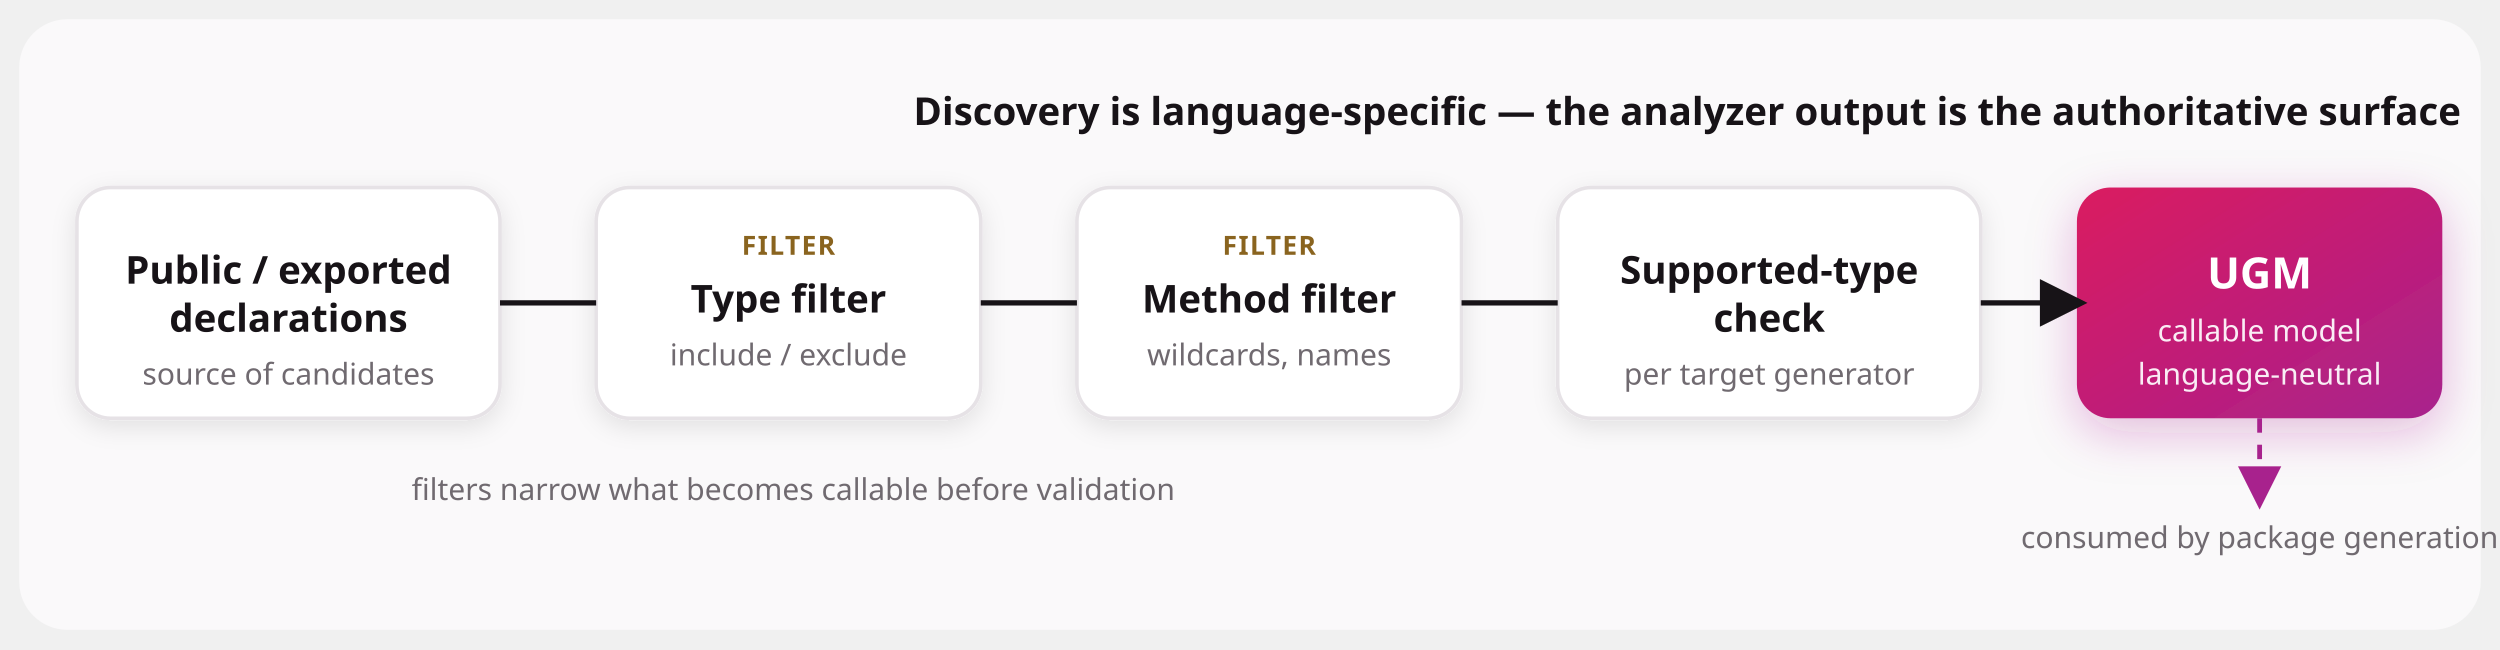
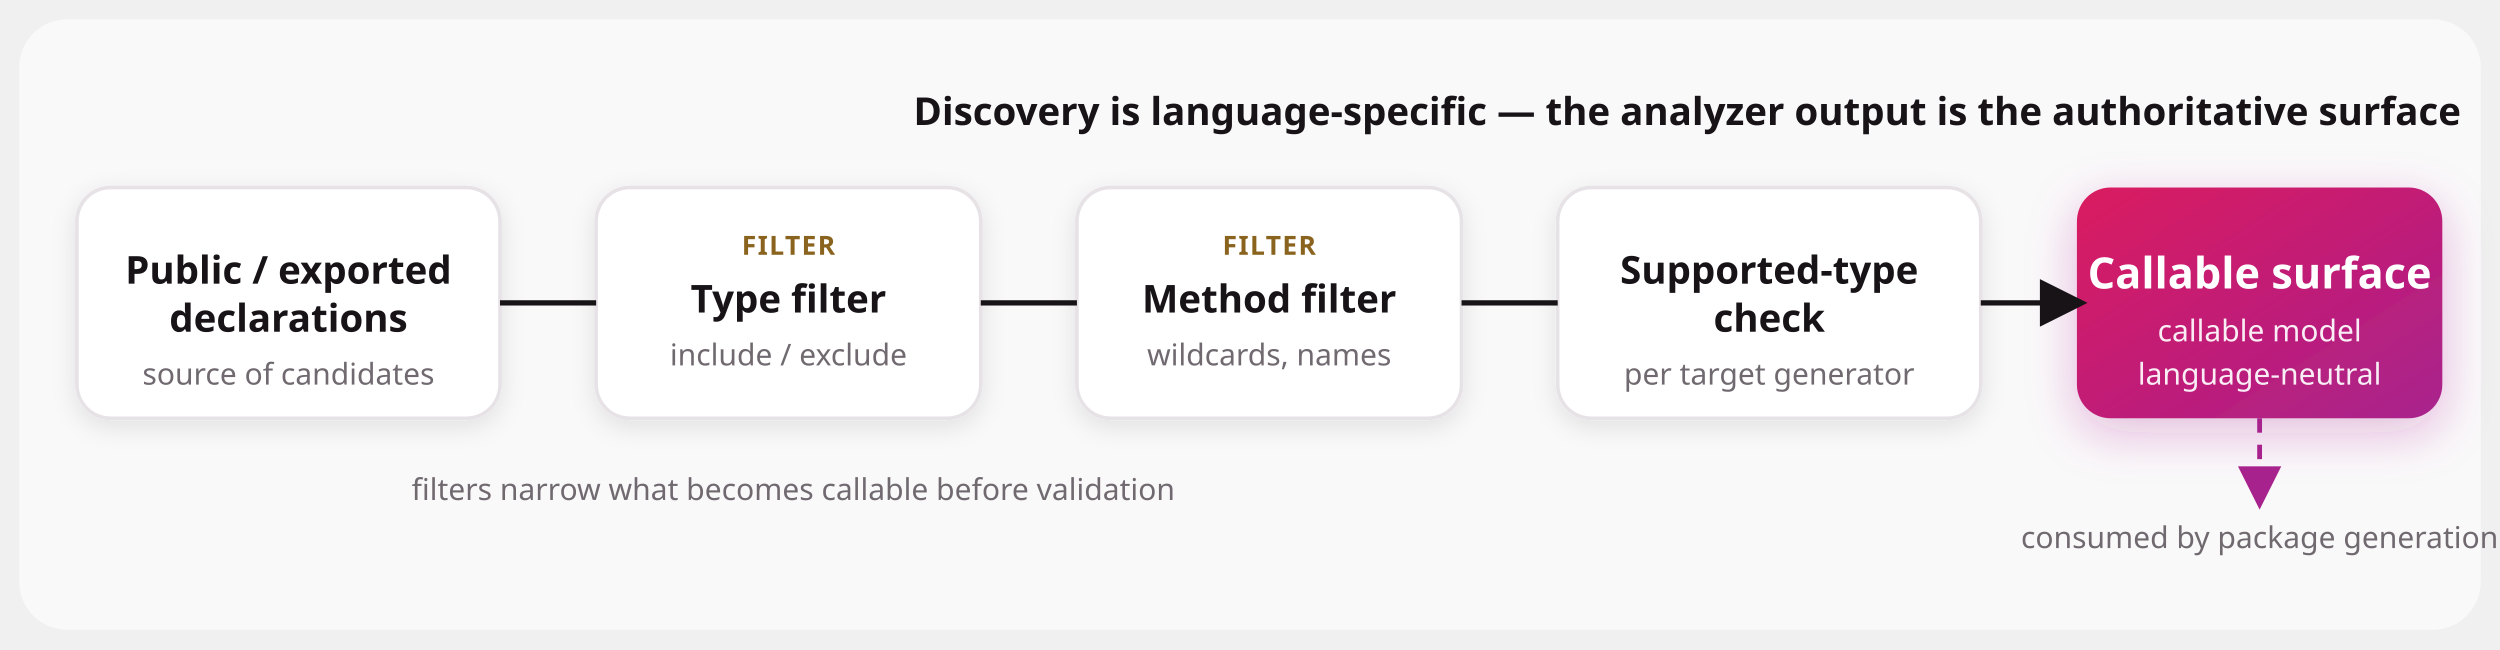
<svg xmlns="http://www.w3.org/2000/svg" viewBox="0 0 1040 270" role="img" aria-labelledby="title desc">
  <style>
    text{font:16px system-ui,sans-serif;fill:#171317}
    .h{font-weight:700;font-size:16px}
    .small{font-size:12.5px;fill:#706A70}
    .card{fill:#ffffff;stroke:#E6E2E6;stroke-width:1.5}
    .flow{stroke:#171317;stroke-width:2.2;fill:none}
    .meta{stroke:#A8228D;stroke-width:2;fill:none;stroke-dasharray:6 5}
    .ugmText{fill:#ffffff;font-weight:700;font-size:18px}
    .ugmSub{fill:#ffffff;font-size:12.5px;opacity:.92}
    .filterTag{font-size:11px;font-weight:700;letter-spacing:.05em;fill:#8A641F}
  </style>
  <defs>
    <linearGradient id="brand" x1="0" y1="0" x2="1" y2="1">
      <stop offset="0" stop-color="#DA1A60" />
      <stop offset="1" stop-color="#A8228D" />
    </linearGradient>
    <marker id="a" markerWidth="9" markerHeight="9" refX="7" refY="4.5" orient="auto">
      <path d="M0 0l9 4.5-9 4.5z" fill="#171317" />
    </marker>
    <marker id="m" markerWidth="9" markerHeight="9" refX="7" refY="4.5" orient="auto">
      <path d="M0 0l9 4.5-9 4.5z" fill="#A8228D" />
    </marker>
    <filter id="s" x="-20%" y="-20%" width="140%" height="160%">
      <feDropShadow dx="0" dy="3" stdDeviation="5" flood-color="#171317" flood-opacity="0.10" />
    </filter>
    <filter id="g" x="-40%" y="-40%" width="180%" height="180%">
      <feDropShadow dx="0" dy="6" stdDeviation="10" flood-color="#A8228D" flood-opacity="0.28" />
    </filter>
  </defs>
  <rect x="8" y="8" width="1024" height="254" rx="20" fill="#FAF9FA" />
  <g filter="url(#s)">
    <rect class="card" x="32" y="78" width="176" height="96" rx="14" />
  </g>
  <text class="h" x="120" y="118" text-anchor="middle">Public / exported</text>
  <text class="h" x="120" y="138" text-anchor="middle">declarations</text>
  <text class="small" x="120" y="160" text-anchor="middle">source of candidates</text>
  <g filter="url(#s)">
    <rect class="card" x="248" y="78" width="160" height="96" rx="14" />
  </g>
  <text class="filterTag" x="328" y="106" text-anchor="middle">FILTER</text>
  <text class="h" x="328" y="130" text-anchor="middle">Type filter</text>
  <text class="small" x="328" y="152" text-anchor="middle">include / exclude</text>
  <g filter="url(#s)">
    <rect class="card" x="448" y="78" width="160" height="96" rx="14" />
  </g>
  <text class="filterTag" x="528" y="106" text-anchor="middle">FILTER</text>
  <text class="h" x="528" y="130" text-anchor="middle">Method filter</text>
  <text class="small" x="528" y="152" text-anchor="middle">wildcards, names</text>
  <g filter="url(#s)">
    <rect class="card" x="648" y="78" width="176" height="96" rx="14" />
  </g>
  <text class="h" x="736" y="118" text-anchor="middle">Supported-type</text>
  <text class="h" x="736" y="138" text-anchor="middle">check</text>
  <text class="small" x="736" y="160" text-anchor="middle">per target generator</text>
  <g filter="url(#g)">
    <rect x="864" y="78" width="152" height="96" rx="14" fill="url(#brand)" />
  </g>
-   <text class="ugmText" x="940" y="120" text-anchor="middle">UGM</text>
+   <text class="ugmText" x="940" y="120" text-anchor="middle">Callable surface</text>
  <text class="ugmSub" x="940" y="142" text-anchor="middle">callable model</text>
  <text class="ugmSub" x="940" y="160" text-anchor="middle">language-neutral</text>
  <path class="flow" marker-end="url(#a)" d="M208 126h40M408 126h40M608 126h40M824 126h40" />
  <path class="meta" marker-end="url(#m)" d="M940 174v34" />
  <text class="small" x="940" y="228" text-anchor="middle" fill="#A8228D">consumed by package generation</text>
  <text class="h" x="380" y="52" font-size="19">Discovery is language-specific — the analyzer output is the authoritative surface</text>
  <text class="small" x="330" y="208" text-anchor="middle">filters narrow what becomes callable before validation</text>
</svg>
